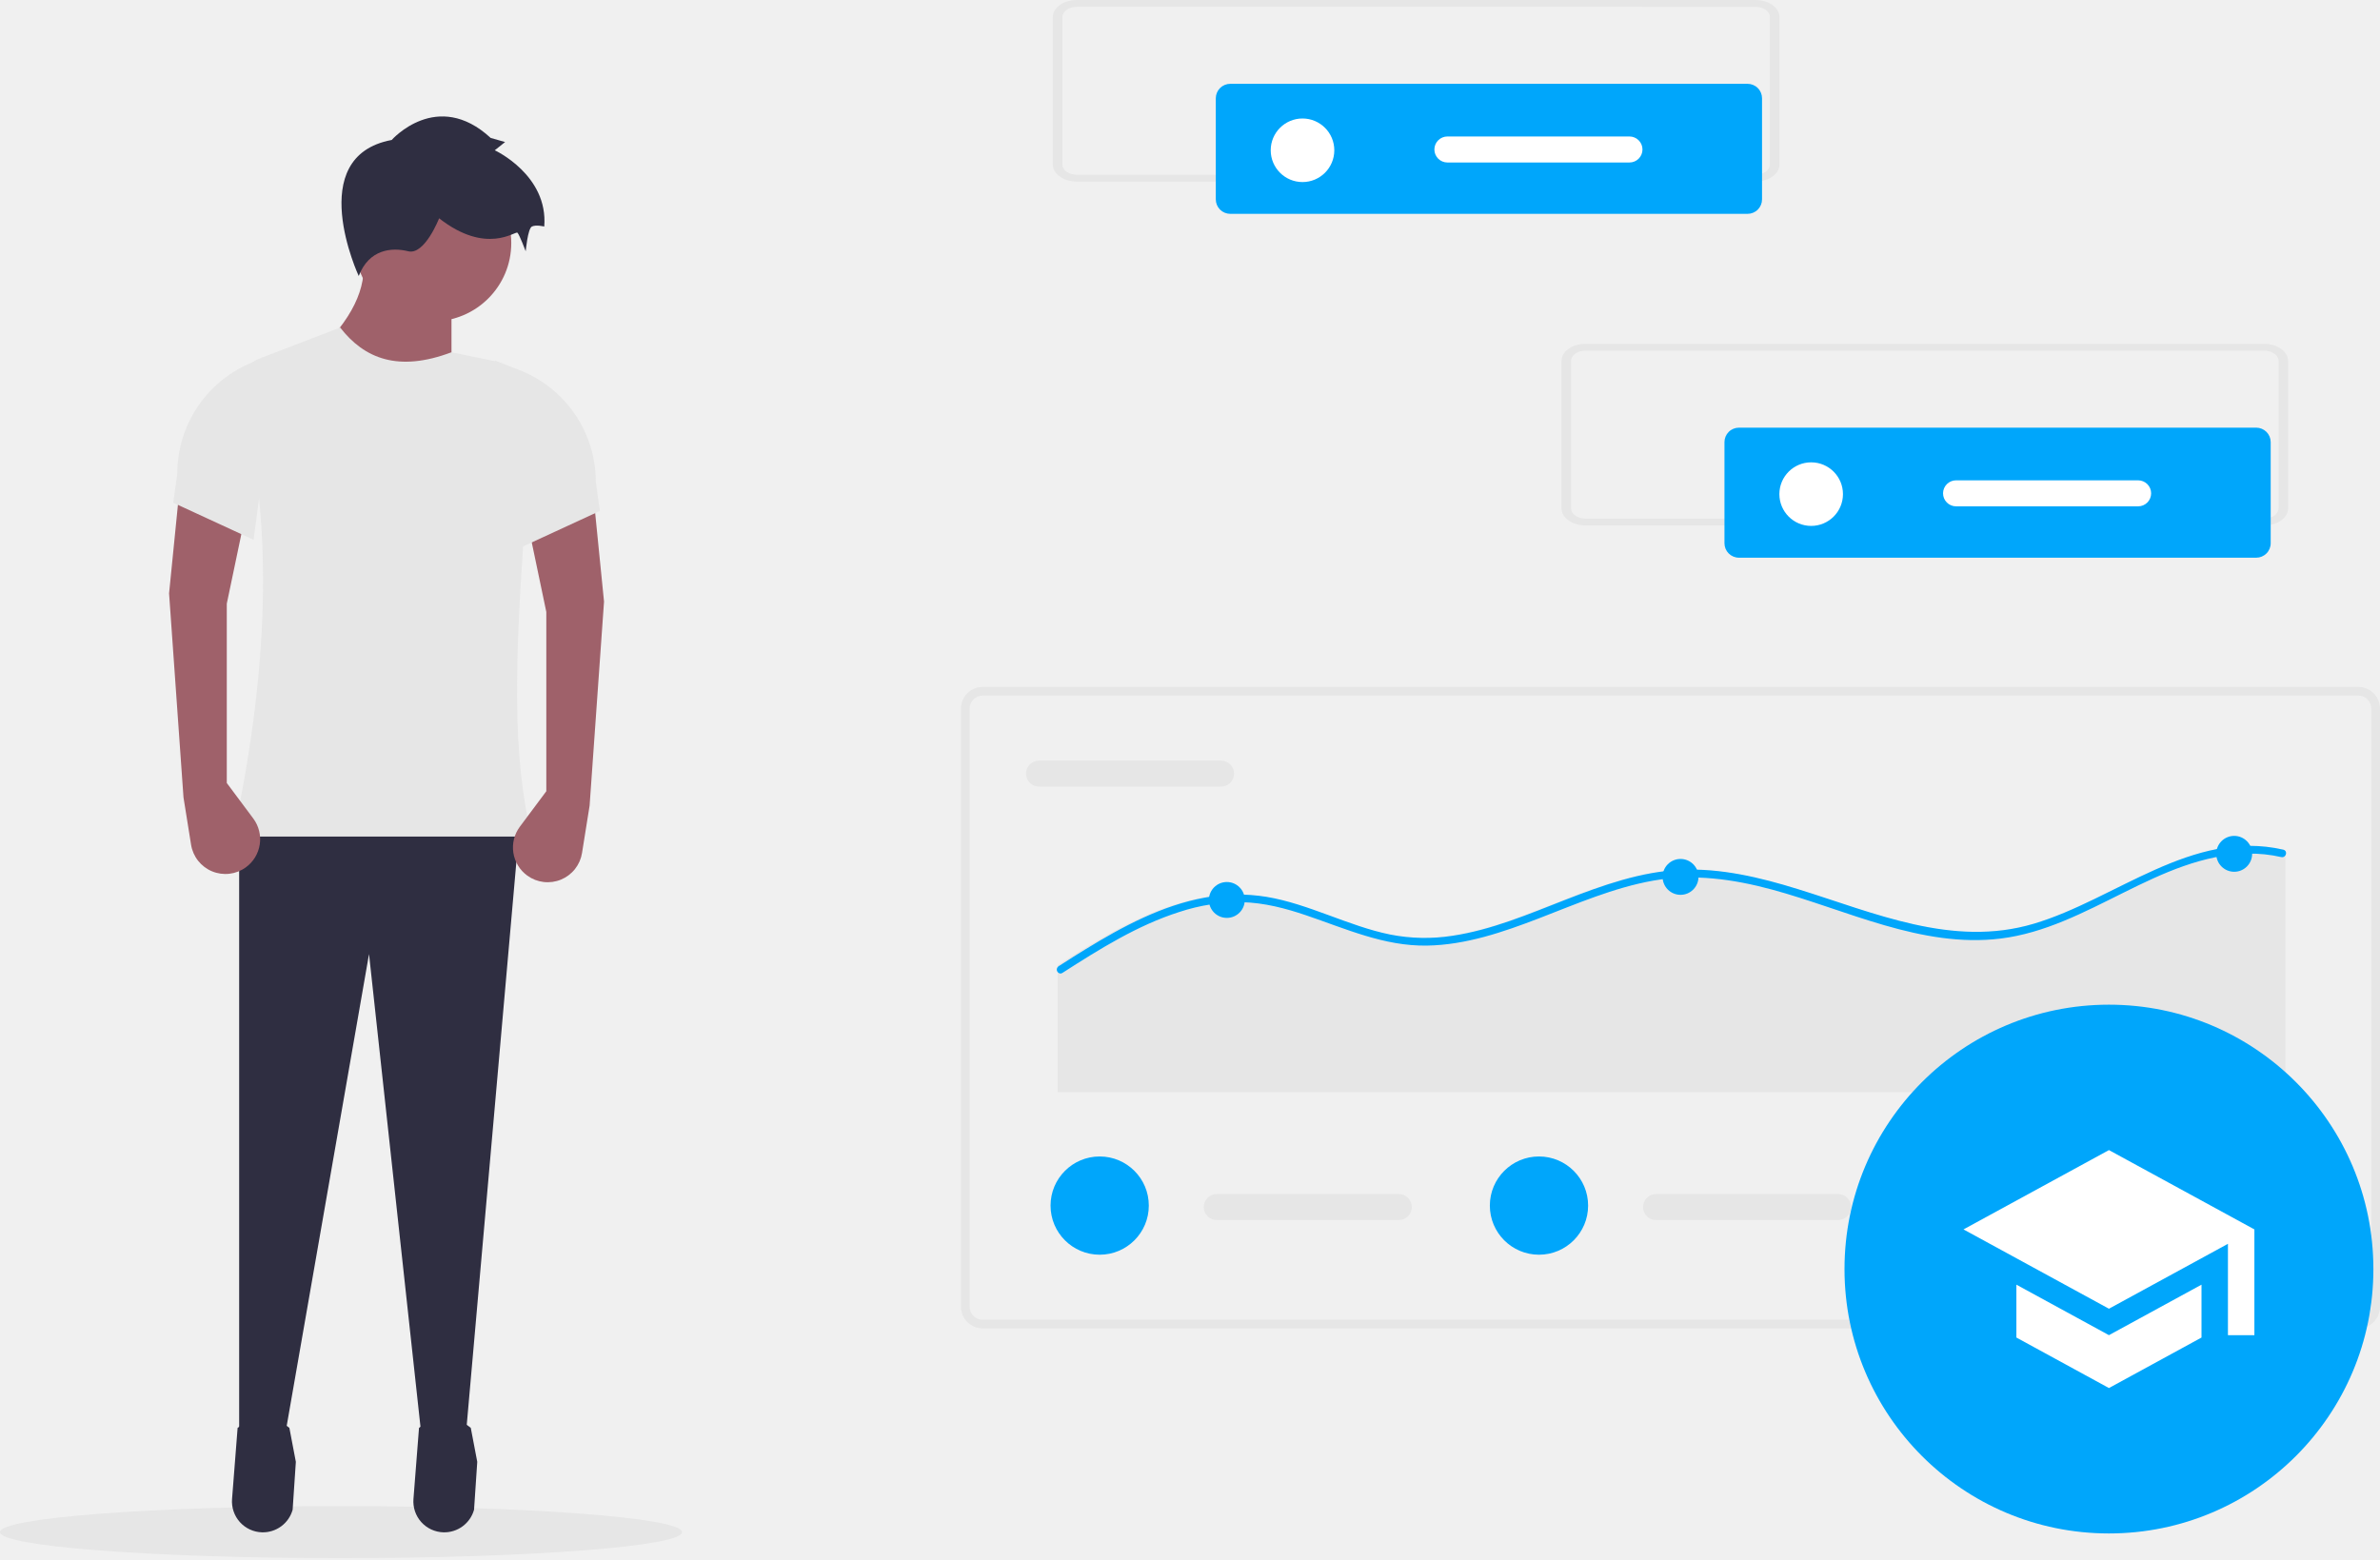
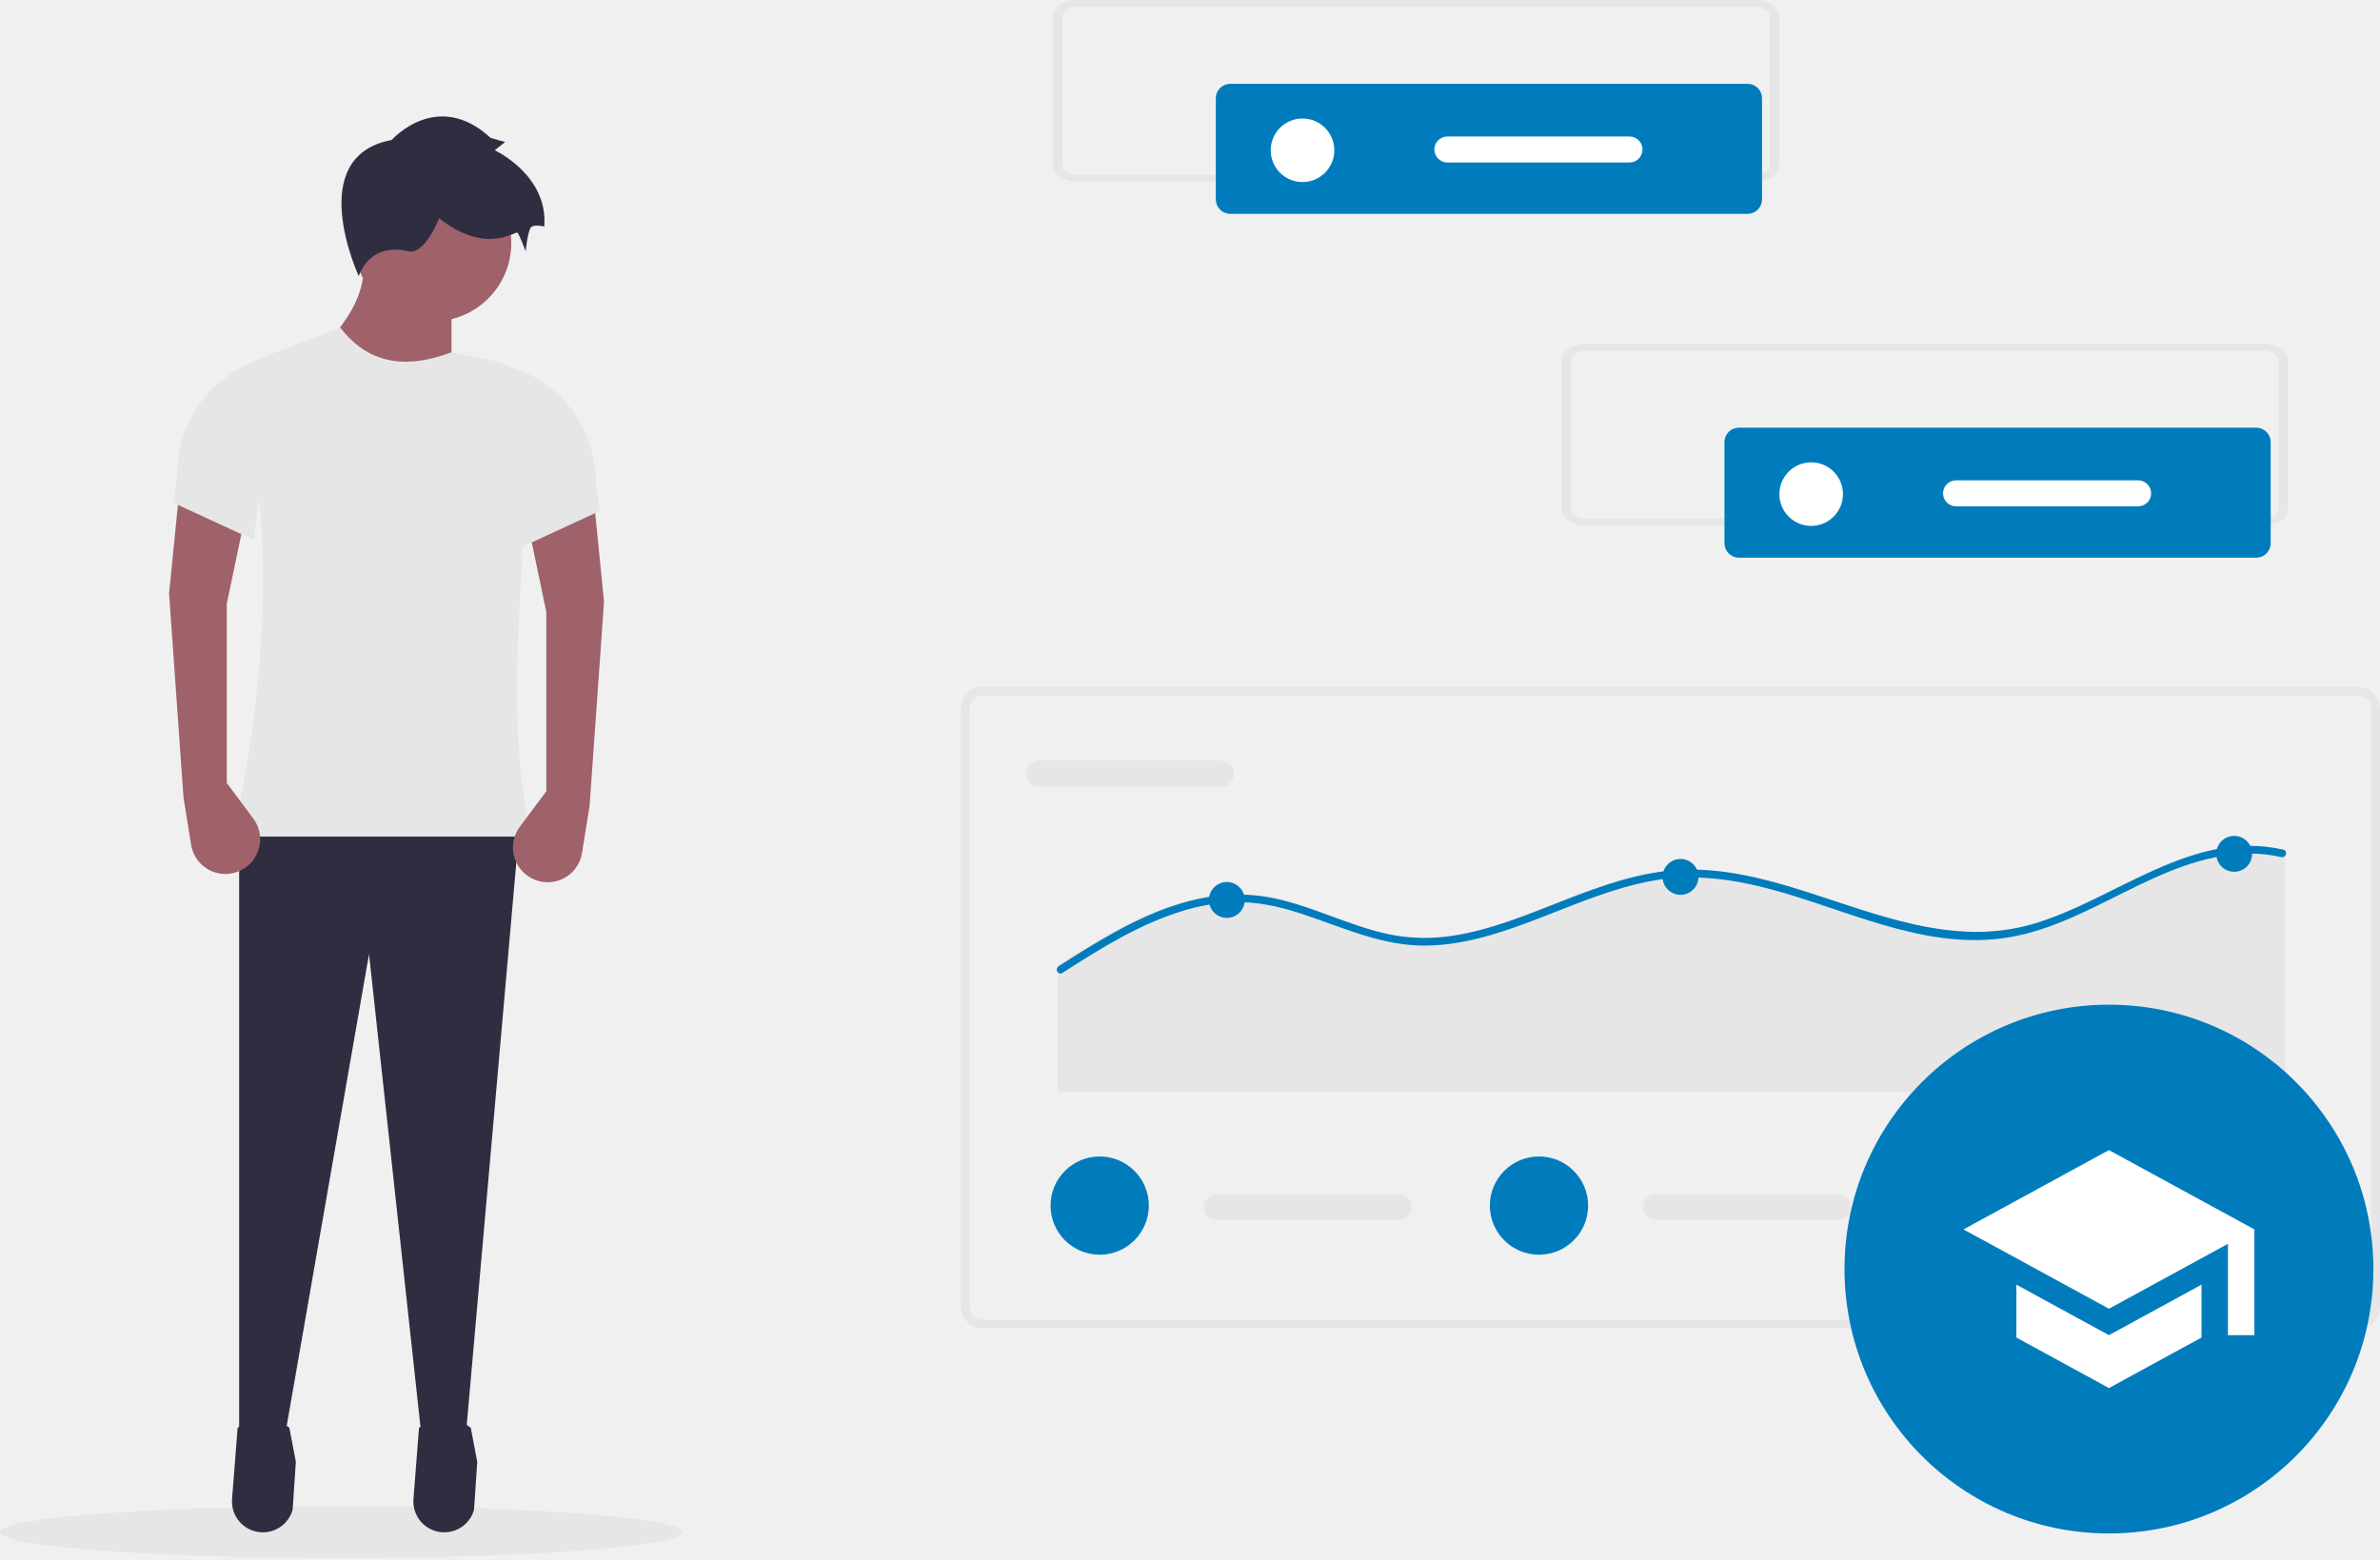
<svg xmlns="http://www.w3.org/2000/svg" width="360" height="236" viewBox="0 0 360 236" fill="none">
  <g clip-path="url(#clip0)">
    <path d="M51.585 235.73C80.074 235.73 103.169 233.969 103.169 231.796C103.169 229.623 80.074 227.861 51.585 227.861C23.095 227.861 0 229.623 0 231.796C0 233.969 23.095 235.73 51.585 235.73Z" fill="#E6E6E6" />
    <path d="M68.292 59.218L47.712 53.605C53.208 48.42 55.598 43.535 54.884 38.95H68.292V59.218Z" fill="#9F616A" />
    <path d="M70.475 216.995L63.827 217.931L55.819 144.343L43.035 217.619L36.175 217.931V125.011H78.582L70.475 216.995Z" fill="#2F2E41" />
    <path d="M39.628 231.829C40.671 231.859 41.694 231.538 42.535 230.919C43.375 230.3 43.984 229.417 44.265 228.412L44.75 221.166L43.771 216.027C41.189 213.905 38.578 213.949 35.941 216.027L35.1 226.791C35.05 227.423 35.13 228.058 35.334 228.657C35.537 229.257 35.86 229.81 36.284 230.281C36.707 230.752 37.222 231.132 37.797 231.398C38.371 231.664 38.994 231.811 39.628 231.829V231.829Z" fill="#2F2E41" />
    <path d="M67.067 231.829C68.111 231.859 69.134 231.538 69.974 230.919C70.815 230.3 71.424 229.417 71.704 228.412L72.19 221.166L71.211 216.027C68.628 213.905 66.017 213.949 63.38 216.027L62.539 226.791C62.49 227.423 62.569 228.058 62.773 228.657C62.977 229.257 63.3 229.81 63.723 230.281C64.147 230.752 64.661 231.132 65.236 231.398C65.811 231.664 66.434 231.811 67.067 231.829V231.829Z" fill="#2F2E41" />
    <path d="M65.486 48.617C72.03 48.617 77.335 43.312 77.335 36.768C77.335 30.224 72.03 24.919 65.486 24.919C58.942 24.919 53.637 30.224 53.637 36.768C53.637 43.312 58.942 48.617 65.486 48.617Z" fill="#9F616A" />
    <path d="M80.453 126.569H35.24C41.1 99.411 41.084 77.538 36.416 59.849C36.118 58.723 36.247 57.526 36.778 56.49C37.308 55.453 38.203 54.648 39.29 54.23L51.454 49.552C55.106 54.268 60.259 56.328 68.292 53.294L74.666 54.601C76.218 54.917 77.603 55.786 78.564 57.045C79.525 58.304 79.997 59.869 79.893 61.449C79.424 68.368 79.609 75.339 79.206 81.357C77.956 99.992 77.416 114.52 80.453 126.569Z" fill="#E6E6E6" />
    <path d="M59.249 21.177C59.249 21.177 66.109 13.382 74.216 20.865L76.399 21.489L74.84 22.736C74.84 22.736 82.947 26.478 82.324 34.273C82.324 34.273 81.076 33.961 80.453 34.273C79.829 34.585 79.517 38.015 79.517 38.015C79.517 38.015 78.582 35.52 78.27 35.209C77.958 34.897 73.593 38.639 66.421 33.026C66.421 33.026 64.239 38.639 61.744 38.015C59.25 37.391 55.82 37.703 54.261 41.757C54.261 41.757 45.842 23.672 59.249 21.177Z" fill="#2F2E41" />
    <path d="M82.635 119.709L78.633 125.074C78.216 125.633 77.914 126.269 77.745 126.945C77.577 127.621 77.544 128.325 77.65 129.014C77.755 129.703 77.997 130.364 78.36 130.959C78.724 131.554 79.202 132.071 79.767 132.479V132.479C80.494 133.005 81.345 133.336 82.236 133.44C83.128 133.544 84.032 133.418 84.861 133.074C85.69 132.731 86.418 132.18 86.974 131.475C87.53 130.77 87.897 129.935 88.038 129.049L89.183 121.892L91.366 91.022L89.807 75.432L79.829 79.173L82.635 92.581V119.709Z" fill="#9F616A" />
    <path d="M78.582 82.916L90.743 77.303L90.119 72.885C90.119 69.228 89.013 65.656 86.946 62.638C84.88 59.62 81.949 57.298 78.539 55.975L74.84 54.541L78.582 82.916Z" fill="#E6E6E6" />
    <path d="M34.304 118.462L38.307 123.827C38.724 124.385 39.026 125.022 39.194 125.698C39.363 126.374 39.396 127.078 39.29 127.767C39.185 128.456 38.943 129.117 38.58 129.712C38.216 130.307 37.738 130.824 37.173 131.232V131.232C36.446 131.758 35.595 132.089 34.704 132.193C33.812 132.297 32.908 132.171 32.079 131.827C31.25 131.483 30.522 130.933 29.966 130.228C29.41 129.523 29.043 128.688 28.902 127.801L27.756 120.645L25.574 89.775L27.133 74.185L37.111 77.926L34.304 91.334V118.462Z" fill="#9F616A" />
    <path d="M38.358 81.668L26.197 76.055L26.821 71.637C26.821 67.98 27.927 64.408 29.994 61.39C32.06 58.372 34.991 56.05 38.401 54.727L42.1 53.293L38.358 81.668Z" fill="#E6E6E6" />
    <path d="M356.721 200.976H148.634C147.765 200.975 146.931 200.629 146.317 200.015C145.702 199.4 145.356 198.567 145.355 197.697V107.205C145.356 106.336 145.702 105.503 146.317 104.888C146.931 104.273 147.765 103.928 148.634 103.927H356.721C357.591 103.928 358.424 104.273 359.039 104.888C359.653 105.503 359.999 106.336 360 107.205V197.697C359.999 198.567 359.653 199.4 359.039 200.015C358.424 200.629 357.591 200.975 356.721 200.976V200.976ZM148.634 105.238C148.112 105.239 147.612 105.446 147.243 105.815C146.875 106.184 146.667 106.684 146.667 107.205V197.697C146.667 198.219 146.875 198.719 147.243 199.088C147.612 199.456 148.112 199.664 148.634 199.664H356.721C357.243 199.664 357.743 199.456 358.112 199.088C358.481 198.719 358.688 198.219 358.689 197.697V107.205C358.688 106.684 358.481 106.184 358.112 105.815C357.743 105.446 357.243 105.239 356.721 105.238H148.634Z" fill="#E6E6E6" />
    <path d="M157.158 115.074C156.637 115.074 156.136 115.281 155.767 115.65C155.399 116.019 155.191 116.52 155.191 117.041C155.191 117.563 155.399 118.064 155.767 118.432C156.136 118.801 156.637 119.009 157.158 119.009H184.699C185.221 119.009 185.722 118.801 186.09 118.432C186.459 118.064 186.667 117.563 186.667 117.041C186.667 116.52 186.459 116.019 186.09 115.65C185.722 115.281 185.221 115.074 184.699 115.074H157.158Z" fill="#E6E6E6" />
    <path d="M345.701 128.755V165.235H159.982V146.028C161.268 145.202 162.562 144.38 163.868 143.585C169.443 140.173 175.411 136.982 181.915 135.8C184.991 135.226 188.143 135.187 191.232 135.683C194.496 136.222 197.619 137.347 200.712 138.475C203.762 139.592 206.82 140.743 210.01 141.391C213.118 142.001 216.309 142.064 219.439 141.577C225.411 140.681 231.022 138.281 236.609 136.11C242.231 133.927 248.024 131.864 254.108 131.593C260.115 131.322 266.048 132.741 271.747 134.501C283.368 138.087 295.234 143.407 307.539 139.758C320.034 136.059 331.527 125.382 345.374 128.549C345.505 128.574 345.622 128.647 345.701 128.755V128.755Z" fill="#E6E6E6" />
-     <path d="M345.701 129.391C345.642 129.502 345.547 129.59 345.431 129.641C345.316 129.691 345.187 129.702 345.065 129.67C343.415 129.292 341.725 129.117 340.032 129.15C326.412 129.391 315.939 140.355 302.621 141.996C290.613 143.473 279.311 137.634 268.021 134.582C262.155 132.996 256.106 132.155 250.069 133.233C244.079 134.299 238.457 136.75 232.812 138.925C227.376 141.018 221.727 142.965 215.841 143.062C209.37 143.17 203.543 140.503 197.541 138.471C194.42 137.413 191.217 136.575 187.91 136.494C184.687 136.455 181.479 136.952 178.419 137.963C172.041 139.991 166.294 143.605 160.7 147.195C160.604 147.263 160.487 147.294 160.37 147.284C160.249 147.268 160.136 147.215 160.046 147.133C159.956 147.052 159.893 146.944 159.865 146.826C159.837 146.707 159.846 146.583 159.891 146.469C159.935 146.356 160.013 146.259 160.114 146.191L160.37 146.028C161.653 145.202 162.945 144.38 164.247 143.585C169.811 140.173 175.767 136.982 182.257 135.8C185.326 135.226 188.472 135.187 191.555 135.683C194.811 136.222 197.929 137.347 201.015 138.475C204.058 139.592 207.11 140.743 210.293 141.391C213.395 142.001 216.58 142.064 219.703 141.577C225.662 140.681 231.261 138.281 236.836 136.11C242.447 133.927 248.228 131.864 254.299 131.593C260.294 131.322 266.214 132.741 271.902 134.501C283.499 138.087 295.34 143.407 307.619 139.758C320.088 136.059 331.557 125.382 345.375 128.549C345.506 128.574 345.622 128.647 345.701 128.755C345.761 128.85 345.792 128.96 345.792 129.073C345.792 129.185 345.761 129.295 345.701 129.391V129.391Z" fill="#00A6FB" />
-     <path d="M185.572 138.87C187.071 138.87 188.286 137.655 188.286 136.156C188.286 134.657 187.071 133.442 185.572 133.442C184.073 133.442 182.858 134.657 182.858 136.156C182.858 137.655 184.073 138.87 185.572 138.87Z" fill="#00A6FB" />
-     <path d="M254.199 135.381C255.697 135.381 256.913 134.166 256.913 132.667C256.913 131.168 255.697 129.953 254.199 129.953C252.7 129.953 251.484 131.168 251.484 132.667C251.484 134.166 252.7 135.381 254.199 135.381Z" fill="#00A6FB" />
-     <path d="M337.946 131.892C339.445 131.892 340.66 130.677 340.66 129.178C340.66 127.679 339.445 126.464 337.946 126.464C336.447 126.464 335.232 127.679 335.232 129.178C335.232 130.677 336.447 131.892 337.946 131.892Z" fill="#00A6FB" />
+     <path d="M345.701 129.391C345.642 129.502 345.547 129.59 345.431 129.641C345.316 129.691 345.187 129.702 345.065 129.67C343.415 129.292 341.725 129.117 340.032 129.15C326.412 129.391 315.939 140.355 302.621 141.996C290.613 143.473 279.311 137.634 268.021 134.582C262.155 132.996 256.106 132.155 250.069 133.233C244.079 134.299 238.457 136.75 232.812 138.925C227.376 141.018 221.727 142.965 215.841 143.062C209.37 143.17 203.543 140.503 197.541 138.471C194.42 137.413 191.217 136.575 187.91 136.494C184.687 136.455 181.479 136.952 178.419 137.963C172.041 139.991 166.294 143.605 160.7 147.195C160.604 147.263 160.487 147.294 160.37 147.284C160.249 147.268 160.136 147.215 160.046 147.133C159.956 147.052 159.893 146.944 159.865 146.826C159.837 146.707 159.846 146.583 159.891 146.469C159.935 146.356 160.013 146.259 160.114 146.191L160.37 146.028C161.653 145.202 162.945 144.38 164.247 143.585C169.811 140.173 175.767 136.982 182.257 135.8C185.326 135.226 188.472 135.187 191.555 135.683C194.811 136.222 197.929 137.347 201.015 138.475C204.058 139.592 207.11 140.743 210.293 141.391C213.395 142.001 216.58 142.064 219.703 141.577C225.662 140.681 231.261 138.281 236.836 136.11C242.447 133.927 248.228 131.864 254.299 131.593C260.294 131.322 266.214 132.741 271.902 134.501C283.499 138.087 295.34 143.407 307.619 139.758C320.088 136.059 331.557 125.382 345.375 128.549C345.506 128.574 345.622 128.647 345.701 128.755C345.761 128.85 345.792 128.96 345.792 129.073C345.792 129.185 345.761 129.295 345.701 129.391V129.391Z" fill="#007cbd" />
+     <path d="M185.572 138.87C187.071 138.87 188.286 137.655 188.286 136.156C188.286 134.657 187.071 133.442 185.572 133.442C184.073 133.442 182.858 134.657 182.858 136.156C182.858 137.655 184.073 138.87 185.572 138.87Z" fill="#007cbd" />
+     <path d="M254.199 135.381C255.697 135.381 256.913 134.166 256.913 132.667C256.913 131.168 255.697 129.953 254.199 129.953C252.7 129.953 251.484 131.168 251.484 132.667C251.484 134.166 252.7 135.381 254.199 135.381Z" fill="#007cbd" />
+     <path d="M337.946 131.892C339.445 131.892 340.66 130.677 340.66 129.178C340.66 127.679 339.445 126.464 337.946 126.464C336.447 126.464 335.232 127.679 335.232 129.178C335.232 130.677 336.447 131.892 337.946 131.892Z" fill="#007cbd" />
    <path d="M184.044 180.648C183.522 180.648 183.022 180.856 182.653 181.225C182.284 181.594 182.077 182.094 182.077 182.616C182.077 183.137 182.284 183.638 182.653 184.007C183.022 184.376 183.522 184.583 184.044 184.583H211.585C212.106 184.583 212.607 184.376 212.976 184.007C213.345 183.638 213.552 183.137 213.552 182.616C213.552 182.094 213.345 181.594 212.976 181.225C212.607 180.856 212.106 180.648 211.585 180.648H184.044Z" fill="#E6E6E6" />
-     <path d="M166.339 189.828C170.443 189.828 173.77 186.501 173.77 182.397C173.77 178.292 170.443 174.965 166.339 174.965C162.234 174.965 158.907 178.292 158.907 182.397C158.907 186.501 162.234 189.828 166.339 189.828Z" fill="#00A6FB" />
+     <path d="M166.339 189.828C170.443 189.828 173.77 186.501 173.77 182.397C173.77 178.292 170.443 174.965 166.339 174.965C162.234 174.965 158.907 178.292 158.907 182.397C158.907 186.501 162.234 189.828 166.339 189.828Z" fill="#007cbd" />
    <path d="M250.492 180.648C249.97 180.648 249.47 180.856 249.101 181.225C248.732 181.594 248.525 182.094 248.525 182.616C248.525 183.137 248.732 183.638 249.101 184.007C249.47 184.376 249.97 184.583 250.492 184.583H278.033C278.555 184.583 279.055 184.376 279.424 184.007C279.793 183.638 280 183.137 280 182.616C280 182.094 279.793 181.594 279.424 181.225C279.055 180.856 278.555 180.648 278.033 180.648H250.492Z" fill="#E6E6E6" />
-     <path d="M232.787 189.828C236.891 189.828 240.219 186.501 240.219 182.397C240.219 178.292 236.891 174.965 232.787 174.965C228.682 174.965 225.355 178.292 225.355 182.397C225.355 186.501 228.682 189.828 232.787 189.828Z" fill="#00A6FB" />
+     <path d="M232.787 189.828C236.891 189.828 240.219 186.501 240.219 182.397C240.219 178.292 236.891 174.965 232.787 174.965C228.682 174.965 225.355 178.292 225.355 182.397C225.355 186.501 228.682 189.828 232.787 189.828Z" fill="#007cbd" />
    <path d="M316.94 180.648C316.418 180.648 315.918 180.856 315.549 181.225C315.18 181.594 314.973 182.094 314.973 182.616C314.973 183.137 315.18 183.638 315.549 184.007C315.918 184.376 316.418 184.583 316.94 184.583H344.481C345.003 184.583 345.503 184.376 345.872 184.007C346.241 183.638 346.448 183.137 346.448 182.616C346.448 182.094 346.241 181.594 345.872 181.225C345.503 180.856 345.003 180.648 344.481 180.648H316.94Z" fill="#E6E6E6" />
-     <path d="M299.235 189.828C303.339 189.828 306.667 186.501 306.667 182.397C306.667 178.292 303.339 174.965 299.235 174.965C295.131 174.965 291.803 178.292 291.803 182.397C291.803 186.501 295.131 189.828 299.235 189.828Z" fill="#00A6FB" />
+     <path d="M299.235 189.828C303.339 189.828 306.667 186.501 306.667 182.397C306.667 178.292 303.339 174.965 299.235 174.965C295.131 174.965 291.803 178.292 291.803 182.397C291.803 186.501 295.131 189.828 299.235 189.828Z" fill="#007cbd" />
    <path d="M342.478 79.493H239.817C237.815 79.493 236.194 78.338 236.191 76.914V54.601C236.194 53.177 237.815 52.022 239.817 52.022H342.478C344.48 52.022 346.101 53.177 346.104 54.601V76.914C346.102 78.338 344.48 79.492 342.478 79.493ZM239.817 53.052C238.616 53.052 237.643 53.746 237.641 54.6V76.913C237.641 77.767 238.616 78.46 239.817 78.46H342.478C343.679 78.46 344.652 77.767 344.654 76.913V54.601C344.654 53.746 343.679 53.054 342.478 53.053L239.817 53.052Z" fill="#E6E6E6" />
-     <path d="M263.029 64.702C262.45 64.703 261.894 64.933 261.484 65.343C261.074 65.753 260.844 66.308 260.843 66.888V82.189C260.844 82.768 261.074 83.324 261.484 83.733C261.894 84.143 262.45 84.374 263.029 84.374H341.28C341.86 84.374 342.415 84.143 342.825 83.733C343.235 83.324 343.466 82.768 343.466 82.189V66.888C343.466 66.308 343.235 65.753 342.825 65.343C342.415 64.933 341.86 64.703 341.28 64.702H263.029Z" fill="#00A6FB" />
+     <path d="M263.029 64.702C262.45 64.703 261.894 64.933 261.484 65.343C261.074 65.753 260.844 66.308 260.843 66.888V82.189C260.844 82.768 261.074 83.324 261.484 83.733C261.894 84.143 262.45 84.374 263.029 84.374H341.28C341.86 84.374 342.415 84.143 342.825 83.733C343.235 83.324 343.466 82.768 343.466 82.189V66.888C343.466 66.308 343.235 65.753 342.825 65.343C342.415 64.933 341.86 64.703 341.28 64.702H263.029Z" fill="#007cbd" />
    <path d="M273.958 79.566C276.614 79.566 278.767 77.413 278.767 74.757C278.767 72.101 276.614 69.948 273.958 69.948C271.302 69.948 269.149 72.101 269.149 74.757C269.149 77.413 271.302 79.566 273.958 79.566Z" fill="white" />
    <path d="M295.874 72.67C295.352 72.67 294.851 72.877 294.483 73.246C294.114 73.615 293.906 74.115 293.906 74.637C293.906 75.159 294.114 75.659 294.483 76.028C294.851 76.397 295.352 76.604 295.874 76.604H323.415C323.936 76.604 324.437 76.397 324.806 76.028C325.174 75.659 325.382 75.159 325.382 74.637C325.382 74.115 325.174 73.615 324.806 73.246C324.437 72.877 323.936 72.67 323.415 72.67H295.874Z" fill="white" />
    <path d="M265.538 27.472H162.877C160.876 27.472 159.254 26.317 159.252 24.893V2.579C159.254 1.155 160.876 0 162.877 0H265.538C267.54 0 269.161 1.155 269.164 2.579V24.892C269.162 26.316 267.54 27.47 265.538 27.472ZM162.877 1.031C161.676 1.031 160.703 1.724 160.702 2.578V24.891C160.702 25.746 161.676 26.438 162.877 26.439H265.538C266.739 26.439 267.712 25.746 267.714 24.891V2.579C267.714 1.725 266.739 1.033 265.538 1.032L162.877 1.031Z" fill="#E6E6E6" />
-     <path d="M186.089 12.681C185.51 12.681 184.954 12.912 184.544 13.322C184.135 13.731 183.904 14.287 183.903 14.867V30.167C183.904 30.747 184.135 31.302 184.544 31.712C184.954 32.122 185.51 32.352 186.089 32.353H264.341C264.92 32.352 265.476 32.122 265.885 31.712C266.295 31.302 266.526 30.747 266.526 30.167V14.867C266.526 14.287 266.295 13.731 265.885 13.322C265.476 12.912 264.92 12.681 264.341 12.681H186.089Z" fill="#00A6FB" />
+     <path d="M186.089 12.681C185.51 12.681 184.954 12.912 184.544 13.322C184.135 13.731 183.904 14.287 183.903 14.867V30.167C183.904 30.747 184.135 31.302 184.544 31.712C184.954 32.122 185.51 32.352 186.089 32.353H264.341C264.92 32.352 265.476 32.122 265.885 31.712C266.295 31.302 266.526 30.747 266.526 30.167V14.867C266.526 14.287 266.295 13.731 265.885 13.322C265.476 12.912 264.92 12.681 264.341 12.681H186.089Z" fill="#007cbd" />
    <path d="M197.018 27.544C199.674 27.544 201.827 25.391 201.827 22.735C201.827 20.08 199.674 17.927 197.018 17.927C194.362 17.927 192.209 20.08 192.209 22.735C192.209 25.391 194.362 27.544 197.018 27.544Z" fill="white" />
    <path d="M218.934 20.648C218.412 20.648 217.912 20.856 217.543 21.225C217.174 21.593 216.966 22.094 216.966 22.616C216.966 23.137 217.174 23.638 217.543 24.007C217.912 24.376 218.412 24.583 218.934 24.583H246.475C246.996 24.583 247.497 24.376 247.866 24.007C248.235 23.638 248.442 23.137 248.442 22.616C248.442 22.094 248.235 21.593 247.866 21.225C247.497 20.856 246.996 20.648 246.475 20.648H218.934Z" fill="white" />
-     <circle cx="319" cy="192" r="40" fill="#00A6FB" />
+     <circle cx="319" cy="192" r="40" fill="#007cbd" />
    <path d="M305 194.36V202.36L319 210L333 202.36V194.36L319 202L305 194.36ZM319 174L297 186L319 198L337 188.18V202H341V186L319 174Z" fill="white" />
  </g>
  <defs>
    <clipPath id="clip0">
      <rect width="360" height="235.73" fill="white" />
    </clipPath>
  </defs>
</svg>
